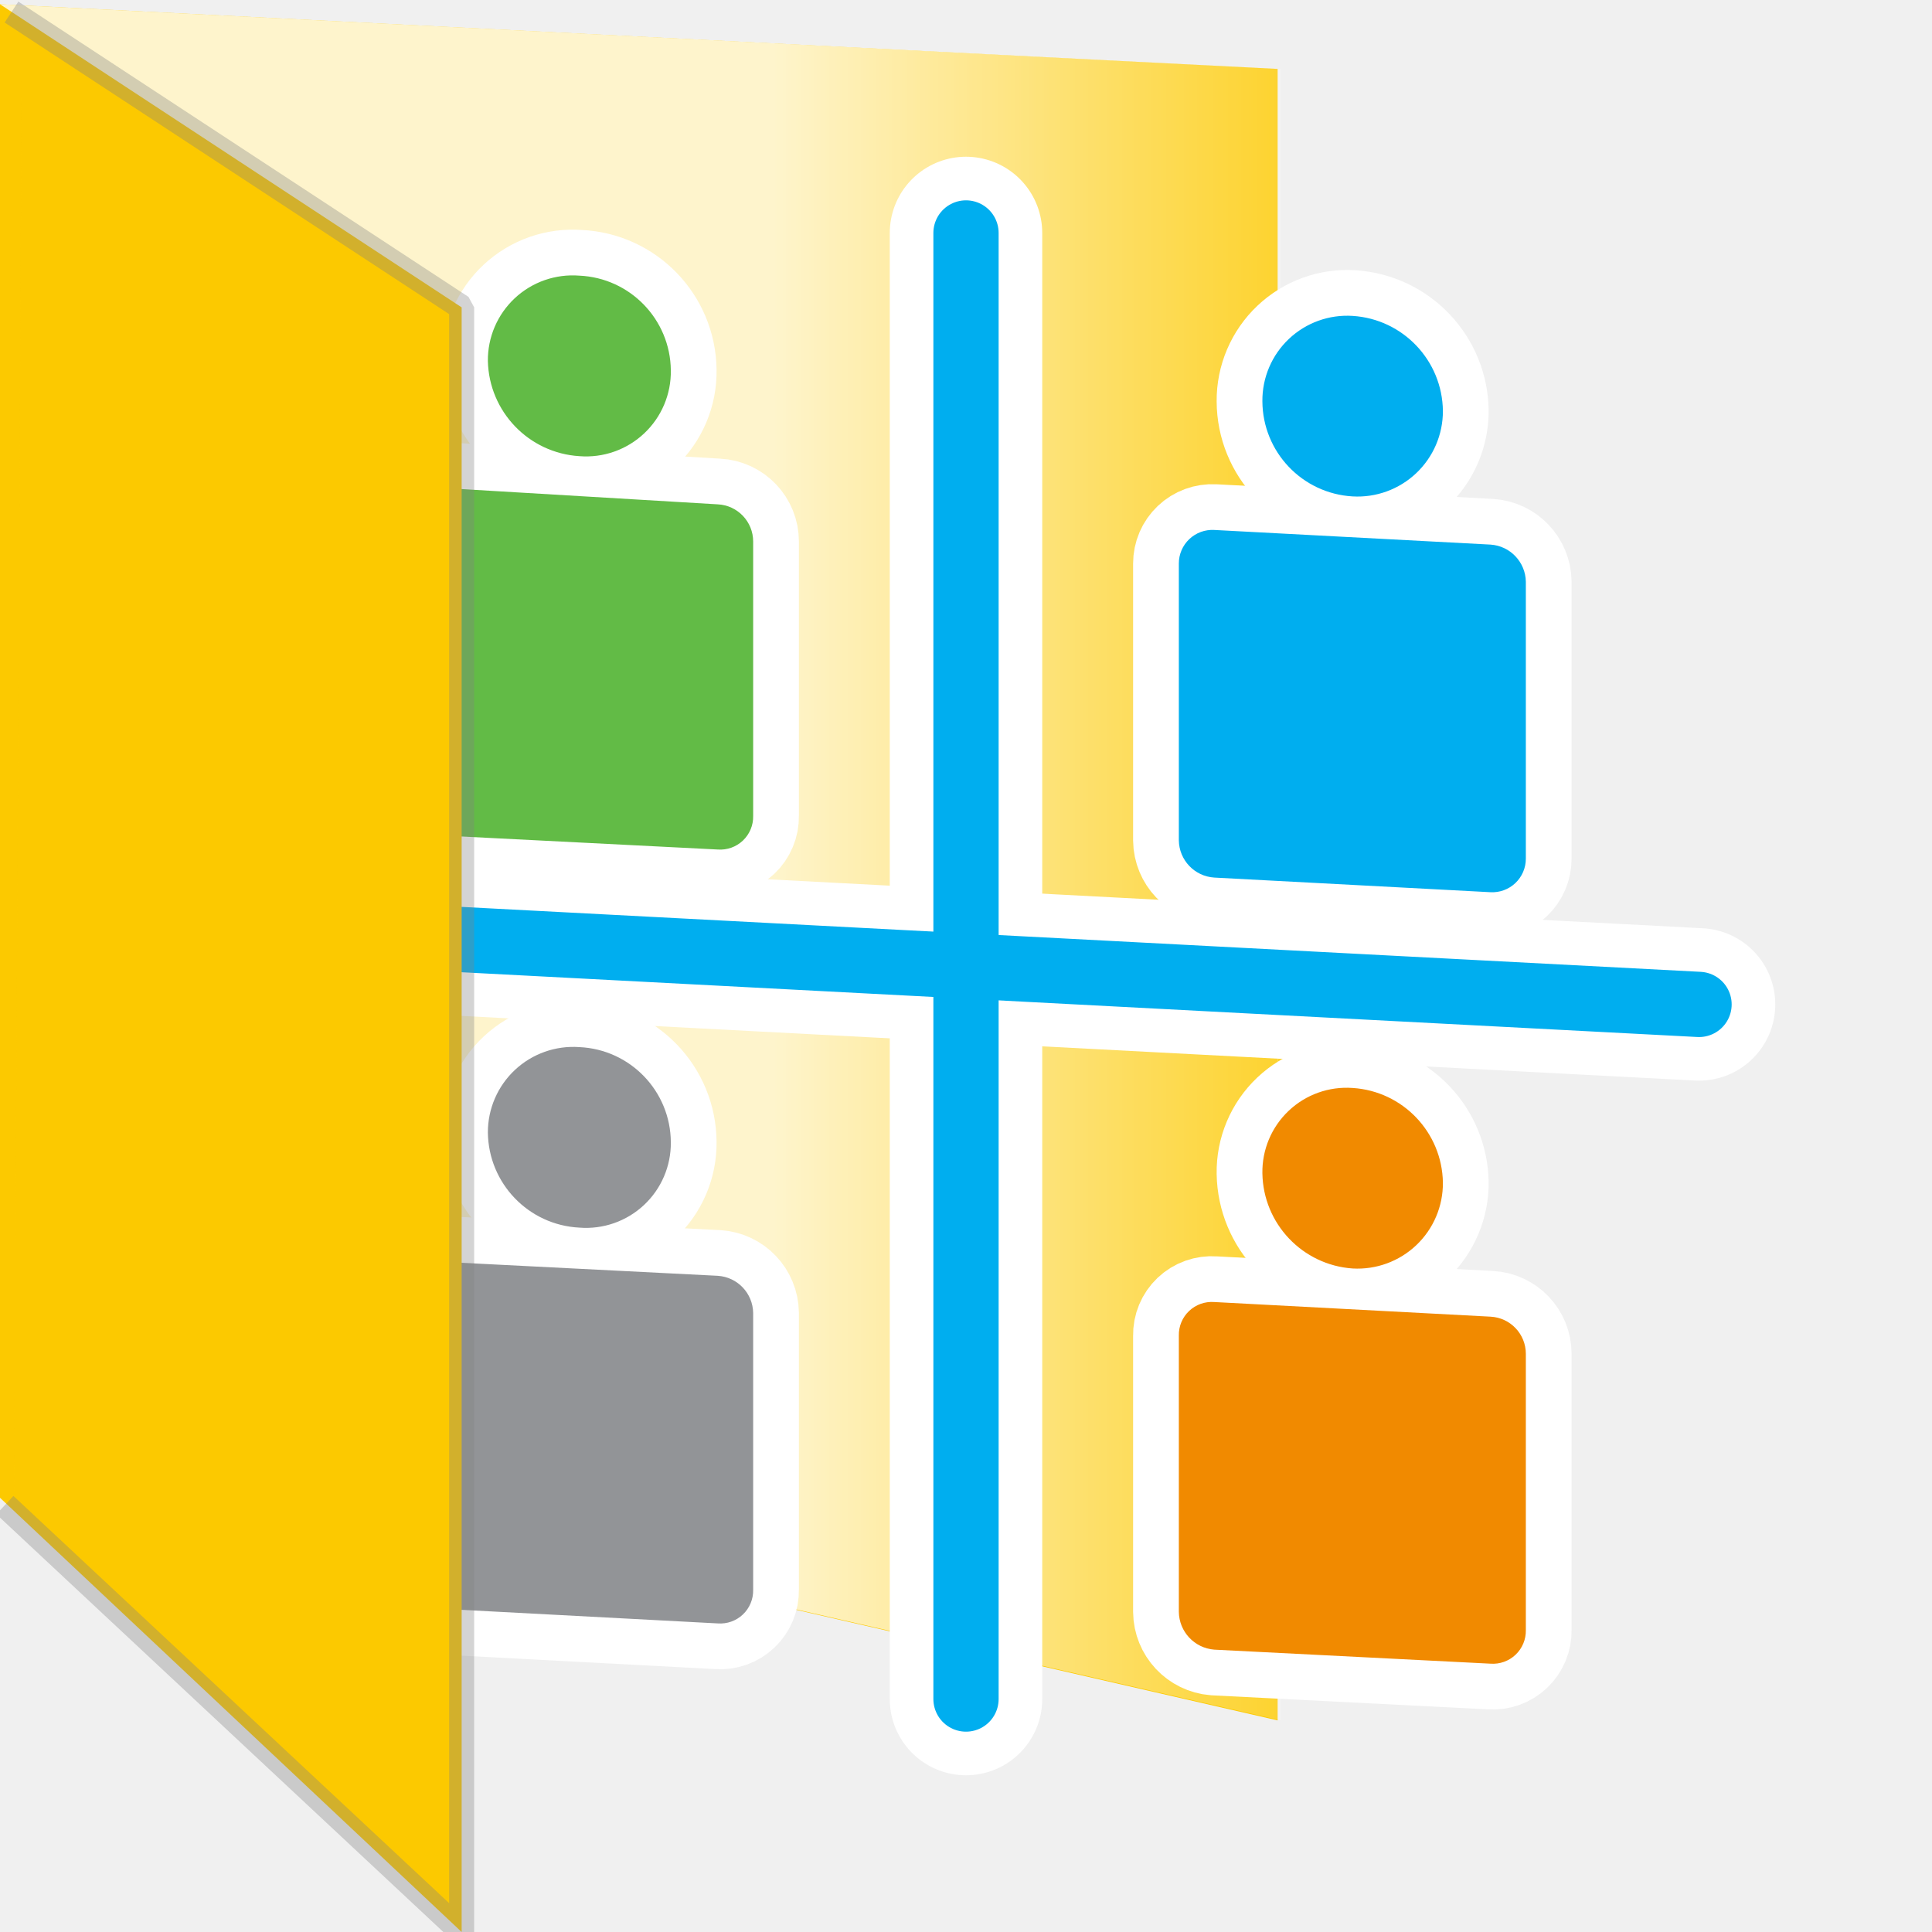
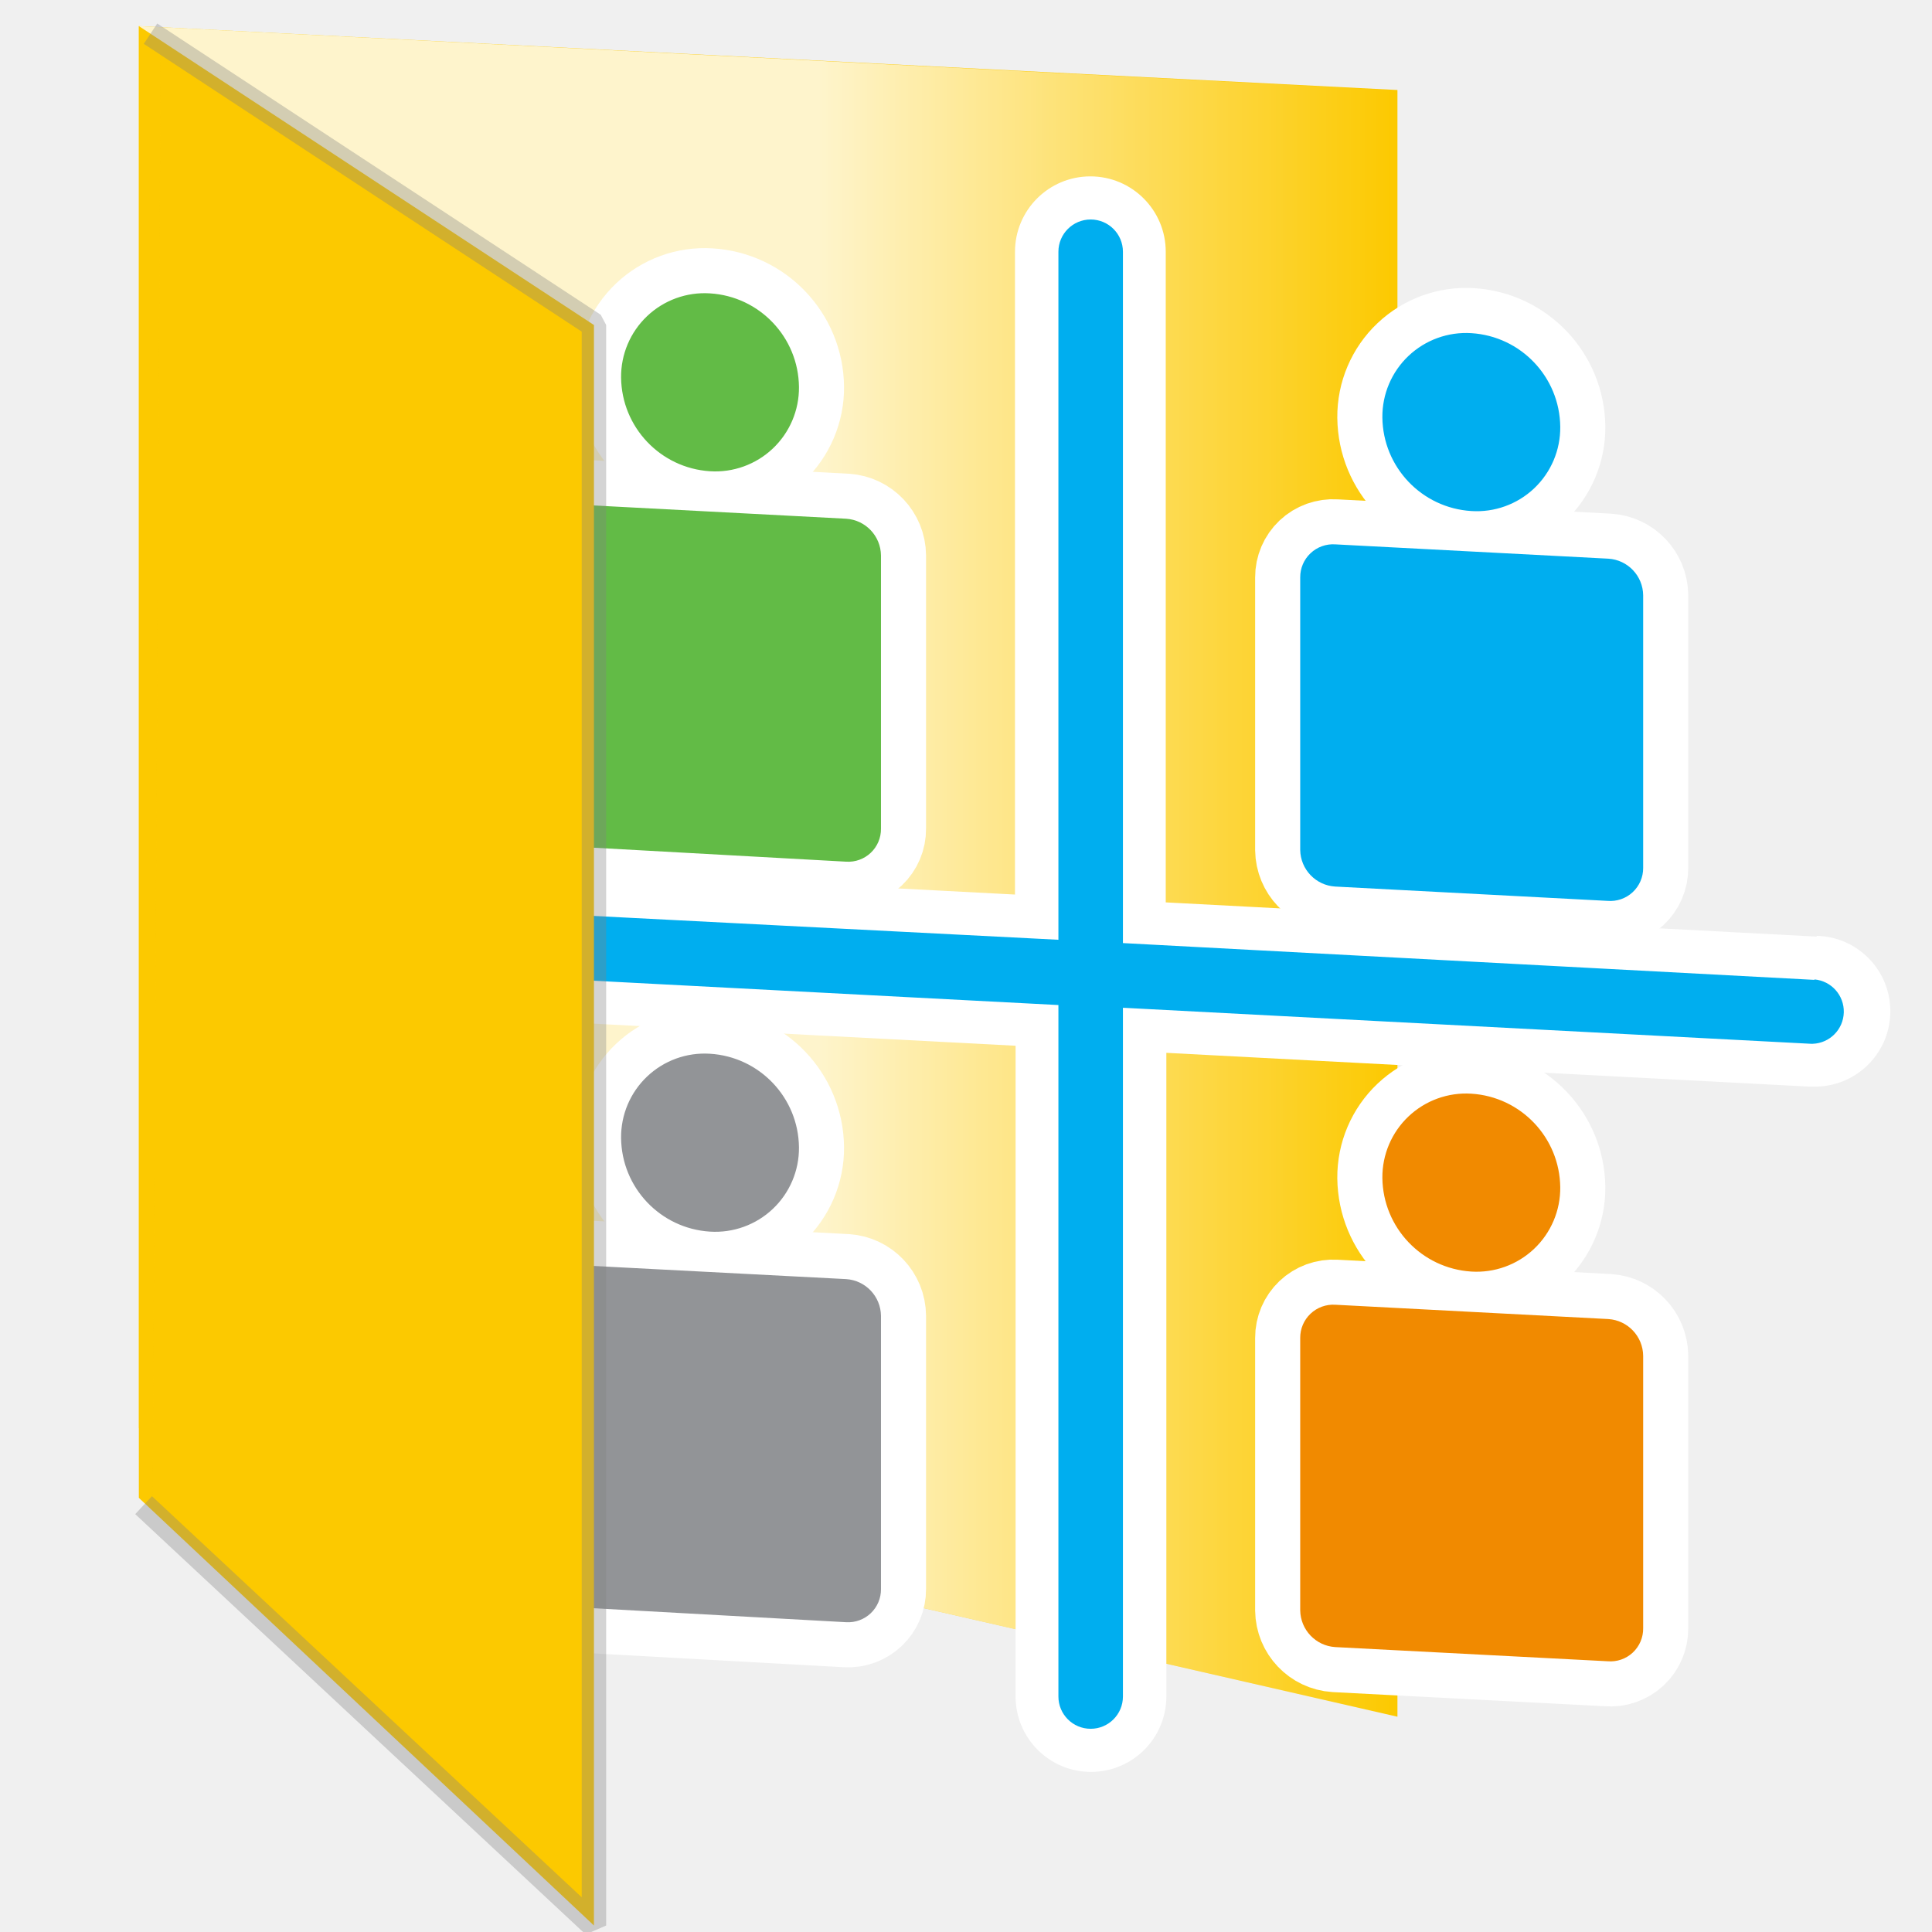
- <svg xmlns="http://www.w3.org/2000/svg" id="Layer_1" data-name="Layer 1" viewBox="0 0 31.68 31.68">
+ <svg xmlns="http://www.w3.org/2000/svg" id="Layer_1" data-name="Layer 1" viewBox="0 0 128.16 128.16">
  <defs>
-     <style>.cls-1,.cls-10{fill:#fcc900;}.cls-2{opacity:0.8;fill:url(#linear-gradient);}.cls-3,.cls-5{fill:none;stroke-linecap:round;stroke-linejoin:round;}.cls-3,.cls-4{stroke:#fff;}.cls-3{stroke-width:2.5px;}.cls-4{fill:#fff;stroke-miterlimit:10;stroke-width:1.5px;}.cls-5{stroke:#00aeef;stroke-width:1.07px;}.cls-6{fill:#62bb46;}.cls-7{fill:#00aeef;}.cls-8{fill:#929497;}.cls-9{fill:#f18a00;}.cls-10{stroke:gray;stroke-linecap:square;stroke-linejoin:bevel;stroke-width:0.41px;opacity:0.34;}</style>
-     <linearGradient id="linear-gradient" y1="14.14" x2="23.5" y2="14.14" gradientUnits="userSpaceOnUse">
+     <style>.cls-1{fill:#fcc900;}.cls-2{opacity:0.8;fill:url(#linear-gradient);}.cls-3,.cls-4{fill:#fff;}.cls-4{stroke:#fff;stroke-miterlimit:10;stroke-width:5.98px;}.cls-5{fill:#00aeef;}.cls-6{fill:#62bb46;}.cls-7{fill:#929497;}.cls-8{fill:#f18a00;}.cls-9{opacity:0.34;}.cls-10{fill:gray;}</style>
+     <linearGradient id="linear-gradient" x1="9.21" y1="57.8" x2="92.7" y2="57.8" gradientUnits="userSpaceOnUse">
      <stop offset="0.54" stop-color="#fff" />
      <stop offset="1" stop-color="#fff" stop-opacity="0" />
    </linearGradient>
  </defs>
-   <polygon class="cls-1" points="0 0.07 20.95 1.13 20.95 28.21 0 23.4 0 0.07" />
-   <polygon class="cls-1" points="20.95 17.16 23.5 17.61 23.5 27.17 20.95 26.73 20.95 17.16" />
-   <path class="cls-2" d="M0,.07,21,1.13V28.21L0,23.4ZM21,26.73l2.55.44V17.61L21,17.16Z" />
+   <polygon class="cls-1" points="9.21 1.73 92.7 5.97 92.7 113.88 9.21 94.74 9.21 1.73" />
+   <path class="cls-2" d="M9.21,1.73,92.7,6V113.88L9.21,94.74Z" />
  <g id="IndividualSimulationComparison">
-     <line class="cls-3" x1="3.82" y1="15.21" x2="27.86" y2="16.47" />
-     <line class="cls-3" x1="15.84" y1="3.82" x2="15.84" y2="27.86" />
-     <path class="cls-4" d="M7.24,8a.54.54,0,0,0-.58.55v4.53a.63.63,0,0,0,.58.62l4.53.23a.54.54,0,0,0,.58-.55V8.88a.61.61,0,0,0-.58-.61Z" />
-     <path class="cls-4" d="M9.5,4.52A1.39,1.39,0,0,0,8,5.92,1.6,1.6,0,0,0,9.5,7.48,1.39,1.39,0,0,0,11,6.07,1.57,1.57,0,0,0,9.5,4.52Z" />
-     <path class="cls-4" d="M19.91,8.69a.55.55,0,0,0-.58.55v4.54a.62.62,0,0,0,.58.61l4.53.24a.55.55,0,0,0,.58-.55V9.54a.62.62,0,0,0-.58-.61Z" />
-     <path class="cls-4" d="M22.18,5.18a1.39,1.39,0,0,0-1.48,1.4,1.57,1.57,0,0,0,1.48,1.56,1.4,1.4,0,0,0,1.48-1.4A1.58,1.58,0,0,0,22.18,5.18Z" />
-     <path class="cls-4" d="M7.24,20.69a.54.54,0,0,0-.58.55v4.53a.62.62,0,0,0,.58.61l4.53.24a.54.54,0,0,0,.58-.55V21.53a.62.62,0,0,0-.58-.61Z" />
-     <path class="cls-4" d="M9.5,17.17A1.4,1.4,0,0,0,8,18.57,1.58,1.58,0,0,0,9.5,20.13,1.39,1.39,0,0,0,11,18.73,1.57,1.57,0,0,0,9.5,17.17Z" />
-     <path class="cls-4" d="M19.91,21.35a.54.54,0,0,0-.58.55v4.53a.63.63,0,0,0,.58.62l4.53.23a.54.54,0,0,0,.58-.55V22.2a.61.61,0,0,0-.58-.61Z" />
-     <path class="cls-4" d="M22.18,17.84a1.38,1.38,0,0,0-1.48,1.4,1.59,1.59,0,0,0,1.48,1.56,1.4,1.4,0,0,0,1.48-1.41A1.58,1.58,0,0,0,22.18,17.84Z" />
+     <path class="cls-3" d="M120.5,62.13,77.33,59.86V16.7a5,5,0,0,0-10,0V59.34L24.71,57.11a5,5,0,0,0-.52,10l43.18,2.26v43.17a5,5,0,0,0,10,0V69.84L120,72.08h.27a5,5,0,0,0,.25-10Z" />
+     <path class="cls-4" d="M38.06,33.46a2.19,2.19,0,0,0-2.32,2.2V53.73a2.47,2.47,0,0,0,2.32,2.43l18.07,1a2.17,2.17,0,0,0,2.31-2.19V36.85a2.47,2.47,0,0,0-2.31-2.44Z" />
+     <path class="cls-4" d="M47.09,19.46a5.54,5.54,0,0,0-5.89,5.59,6.3,6.3,0,0,0,5.89,6.21A5.55,5.55,0,0,0,53,25.67,6.29,6.29,0,0,0,47.09,19.46Z" />
+     <path class="cls-4" d="M88.57,36.11a2.18,2.18,0,0,0-2.32,2.19V56.38a2.47,2.47,0,0,0,2.32,2.43l18.07.95A2.18,2.18,0,0,0,109,57.57V39.49a2.46,2.46,0,0,0-2.31-2.43Z" />
+     <path class="cls-4" d="M97.6,22.1a5.55,5.55,0,0,0-5.9,5.59,6.29,6.29,0,0,0,5.9,6.21,5.54,5.54,0,0,0,5.9-5.59A6.29,6.29,0,0,0,97.6,22.1Z" />
+     <path class="cls-4" d="M38.06,83.91a2.17,2.17,0,0,0-2.32,2.19v18.07a2.48,2.48,0,0,0,2.32,2.44l18.07,1a2.18,2.18,0,0,0,2.31-2.2V87.29a2.47,2.47,0,0,0-2.31-2.44Z" />
+     <path class="cls-4" d="M47.09,69.9a5.54,5.54,0,0,0-5.89,5.59,6.29,6.29,0,0,0,5.89,6.21A5.55,5.55,0,0,0,53,76.11,6.29,6.29,0,0,0,47.09,69.9Z" />
+     <path class="cls-4" d="M88.57,86.55a2.19,2.19,0,0,0-2.32,2.2v18.07a2.48,2.48,0,0,0,2.32,2.44l18.07.94A2.17,2.17,0,0,0,109,108V89.94a2.47,2.47,0,0,0-2.31-2.44Z" />
+     <path class="cls-4" d="M97.6,72.55a5.55,5.55,0,0,0-5.9,5.59,6.3,6.3,0,0,0,5.9,6.21,5.55,5.55,0,0,0,5.9-5.59A6.29,6.29,0,0,0,97.6,72.55Z" />
  </g>
  <g id="IndividualSimulationComparison-2" data-name="IndividualSimulationComparison">
-     <line class="cls-5" x1="3.82" y1="15.21" x2="27.86" y2="16.47" />
-     <line class="cls-5" x1="15.84" y1="3.82" x2="15.84" y2="27.86" />
-     <path class="cls-6" d="M7.24,8a.54.54,0,0,0-.58.55v4.53a.63.63,0,0,0,.58.62l4.53.23a.54.54,0,0,0,.58-.55V8.88a.61.61,0,0,0-.58-.61Z" />
-     <path class="cls-6" d="M9.5,4.52A1.39,1.39,0,0,0,8,5.92,1.6,1.6,0,0,0,9.5,7.48,1.39,1.39,0,0,0,11,6.07,1.57,1.57,0,0,0,9.5,4.52Z" />
-     <path class="cls-7" d="M19.91,8.69a.55.55,0,0,0-.58.55v4.54a.62.62,0,0,0,.58.61l4.53.24a.55.55,0,0,0,.58-.55V9.54a.62.62,0,0,0-.58-.61Z" />
-     <path class="cls-7" d="M22.18,5.18a1.39,1.39,0,0,0-1.48,1.4,1.57,1.57,0,0,0,1.48,1.56,1.4,1.4,0,0,0,1.48-1.4A1.58,1.58,0,0,0,22.18,5.18Z" />
-     <path class="cls-8" d="M7.24,20.69a.54.54,0,0,0-.58.55v4.53a.62.62,0,0,0,.58.61l4.53.24a.54.54,0,0,0,.58-.55V21.53a.62.62,0,0,0-.58-.61Z" />
-     <path class="cls-8" d="M9.5,17.17A1.4,1.4,0,0,0,8,18.57,1.58,1.58,0,0,0,9.5,20.13,1.39,1.39,0,0,0,11,18.73,1.57,1.57,0,0,0,9.5,17.17Z" />
-     <path class="cls-9" d="M19.91,21.35a.54.54,0,0,0-.58.55v4.53a.63.63,0,0,0,.58.62l4.53.23a.54.54,0,0,0,.58-.55V22.2a.61.61,0,0,0-.58-.61Z" />
-     <path class="cls-9" d="M22.18,17.84a1.38,1.38,0,0,0-1.48,1.4,1.59,1.59,0,0,0,1.48,1.56,1.4,1.4,0,0,0,1.48-1.41A1.58,1.58,0,0,0,22.18,17.84Z" />
+     <path class="cls-5" d="M120.36,65,74.49,62.56V16.7a2.14,2.14,0,1,0-4.28,0V62.34L24.57,60a2.14,2.14,0,0,0-.23,4.27l45.87,2.4v45.87a2.14,2.14,0,1,0,4.28,0V66.85l45.64,2.39h.12a2.14,2.14,0,0,0,.11-4.27Z" />
+     <path class="cls-6" d="M38.06,33.46a2.19,2.19,0,0,0-2.32,2.2V53.73a2.47,2.47,0,0,0,2.32,2.43l18.07,1a2.17,2.17,0,0,0,2.31-2.19V36.85a2.47,2.47,0,0,0-2.31-2.44Z" />
+     <path class="cls-6" d="M47.09,19.46a5.54,5.54,0,0,0-5.89,5.59,6.3,6.3,0,0,0,5.89,6.21A5.55,5.55,0,0,0,53,25.67,6.29,6.29,0,0,0,47.09,19.46Z" />
+     <path class="cls-5" d="M88.57,36.11a2.18,2.18,0,0,0-2.32,2.19V56.38a2.47,2.47,0,0,0,2.32,2.43l18.07.95A2.18,2.18,0,0,0,109,57.57V39.49a2.46,2.46,0,0,0-2.31-2.43Z" />
+     <path class="cls-5" d="M97.6,22.1a5.55,5.55,0,0,0-5.9,5.59,6.29,6.29,0,0,0,5.9,6.21,5.54,5.54,0,0,0,5.9-5.59A6.29,6.29,0,0,0,97.6,22.1Z" />
+     <path class="cls-7" d="M38.06,83.91a2.17,2.17,0,0,0-2.32,2.19v18.07a2.48,2.48,0,0,0,2.32,2.44l18.07,1a2.18,2.18,0,0,0,2.31-2.2V87.29a2.47,2.47,0,0,0-2.31-2.44Z" />
+     <path class="cls-7" d="M47.09,69.9a5.54,5.54,0,0,0-5.89,5.59,6.29,6.29,0,0,0,5.89,6.21A5.55,5.55,0,0,0,53,76.11,6.29,6.29,0,0,0,47.09,69.9Z" />
+     <path class="cls-8" d="M88.57,86.55a2.19,2.19,0,0,0-2.32,2.2v18.07a2.48,2.48,0,0,0,2.32,2.44l18.07.94A2.17,2.17,0,0,0,109,108V89.94a2.47,2.47,0,0,0-2.31-2.44Z" />
+     <path class="cls-8" d="M97.6,72.55a5.55,5.55,0,0,0-5.9,5.59,6.3,6.3,0,0,0,5.9,6.21,5.55,5.55,0,0,0,5.9-5.59A6.29,6.29,0,0,0,97.6,72.55Z" />
  </g>
-   <polygon class="cls-1" points="0 0.07 7.57 5.04 7.57 29.54 7.57 31.68 0 24.56 0 0.07" />
-   <polyline class="cls-10" points="0.36 0.31 7.57 5.04 7.57 29.54 7.57 31.68 0.23 24.82" />
+   <polygon class="cls-1" points="9.21 1.73 39.4 21.56 39.4 119.2 39.4 127.73 9.21 99.36 9.21 1.73" />
+   <g class="cls-9">
+     <polyline class="cls-1" points="10.66 2.68 39.4 21.56 39.4 119.2 39.4 127.73 10.12 100.4" />
+     <polygon class="cls-10" points="38.85 128.32 8.97 100.44 10.08 99.25 38.59 125.86 38.59 22 9.54 2.91 10.43 1.56 39.85 20.88 40.21 21.56 40.21 127.73 38.85 128.32" />
+   </g>
</svg>
